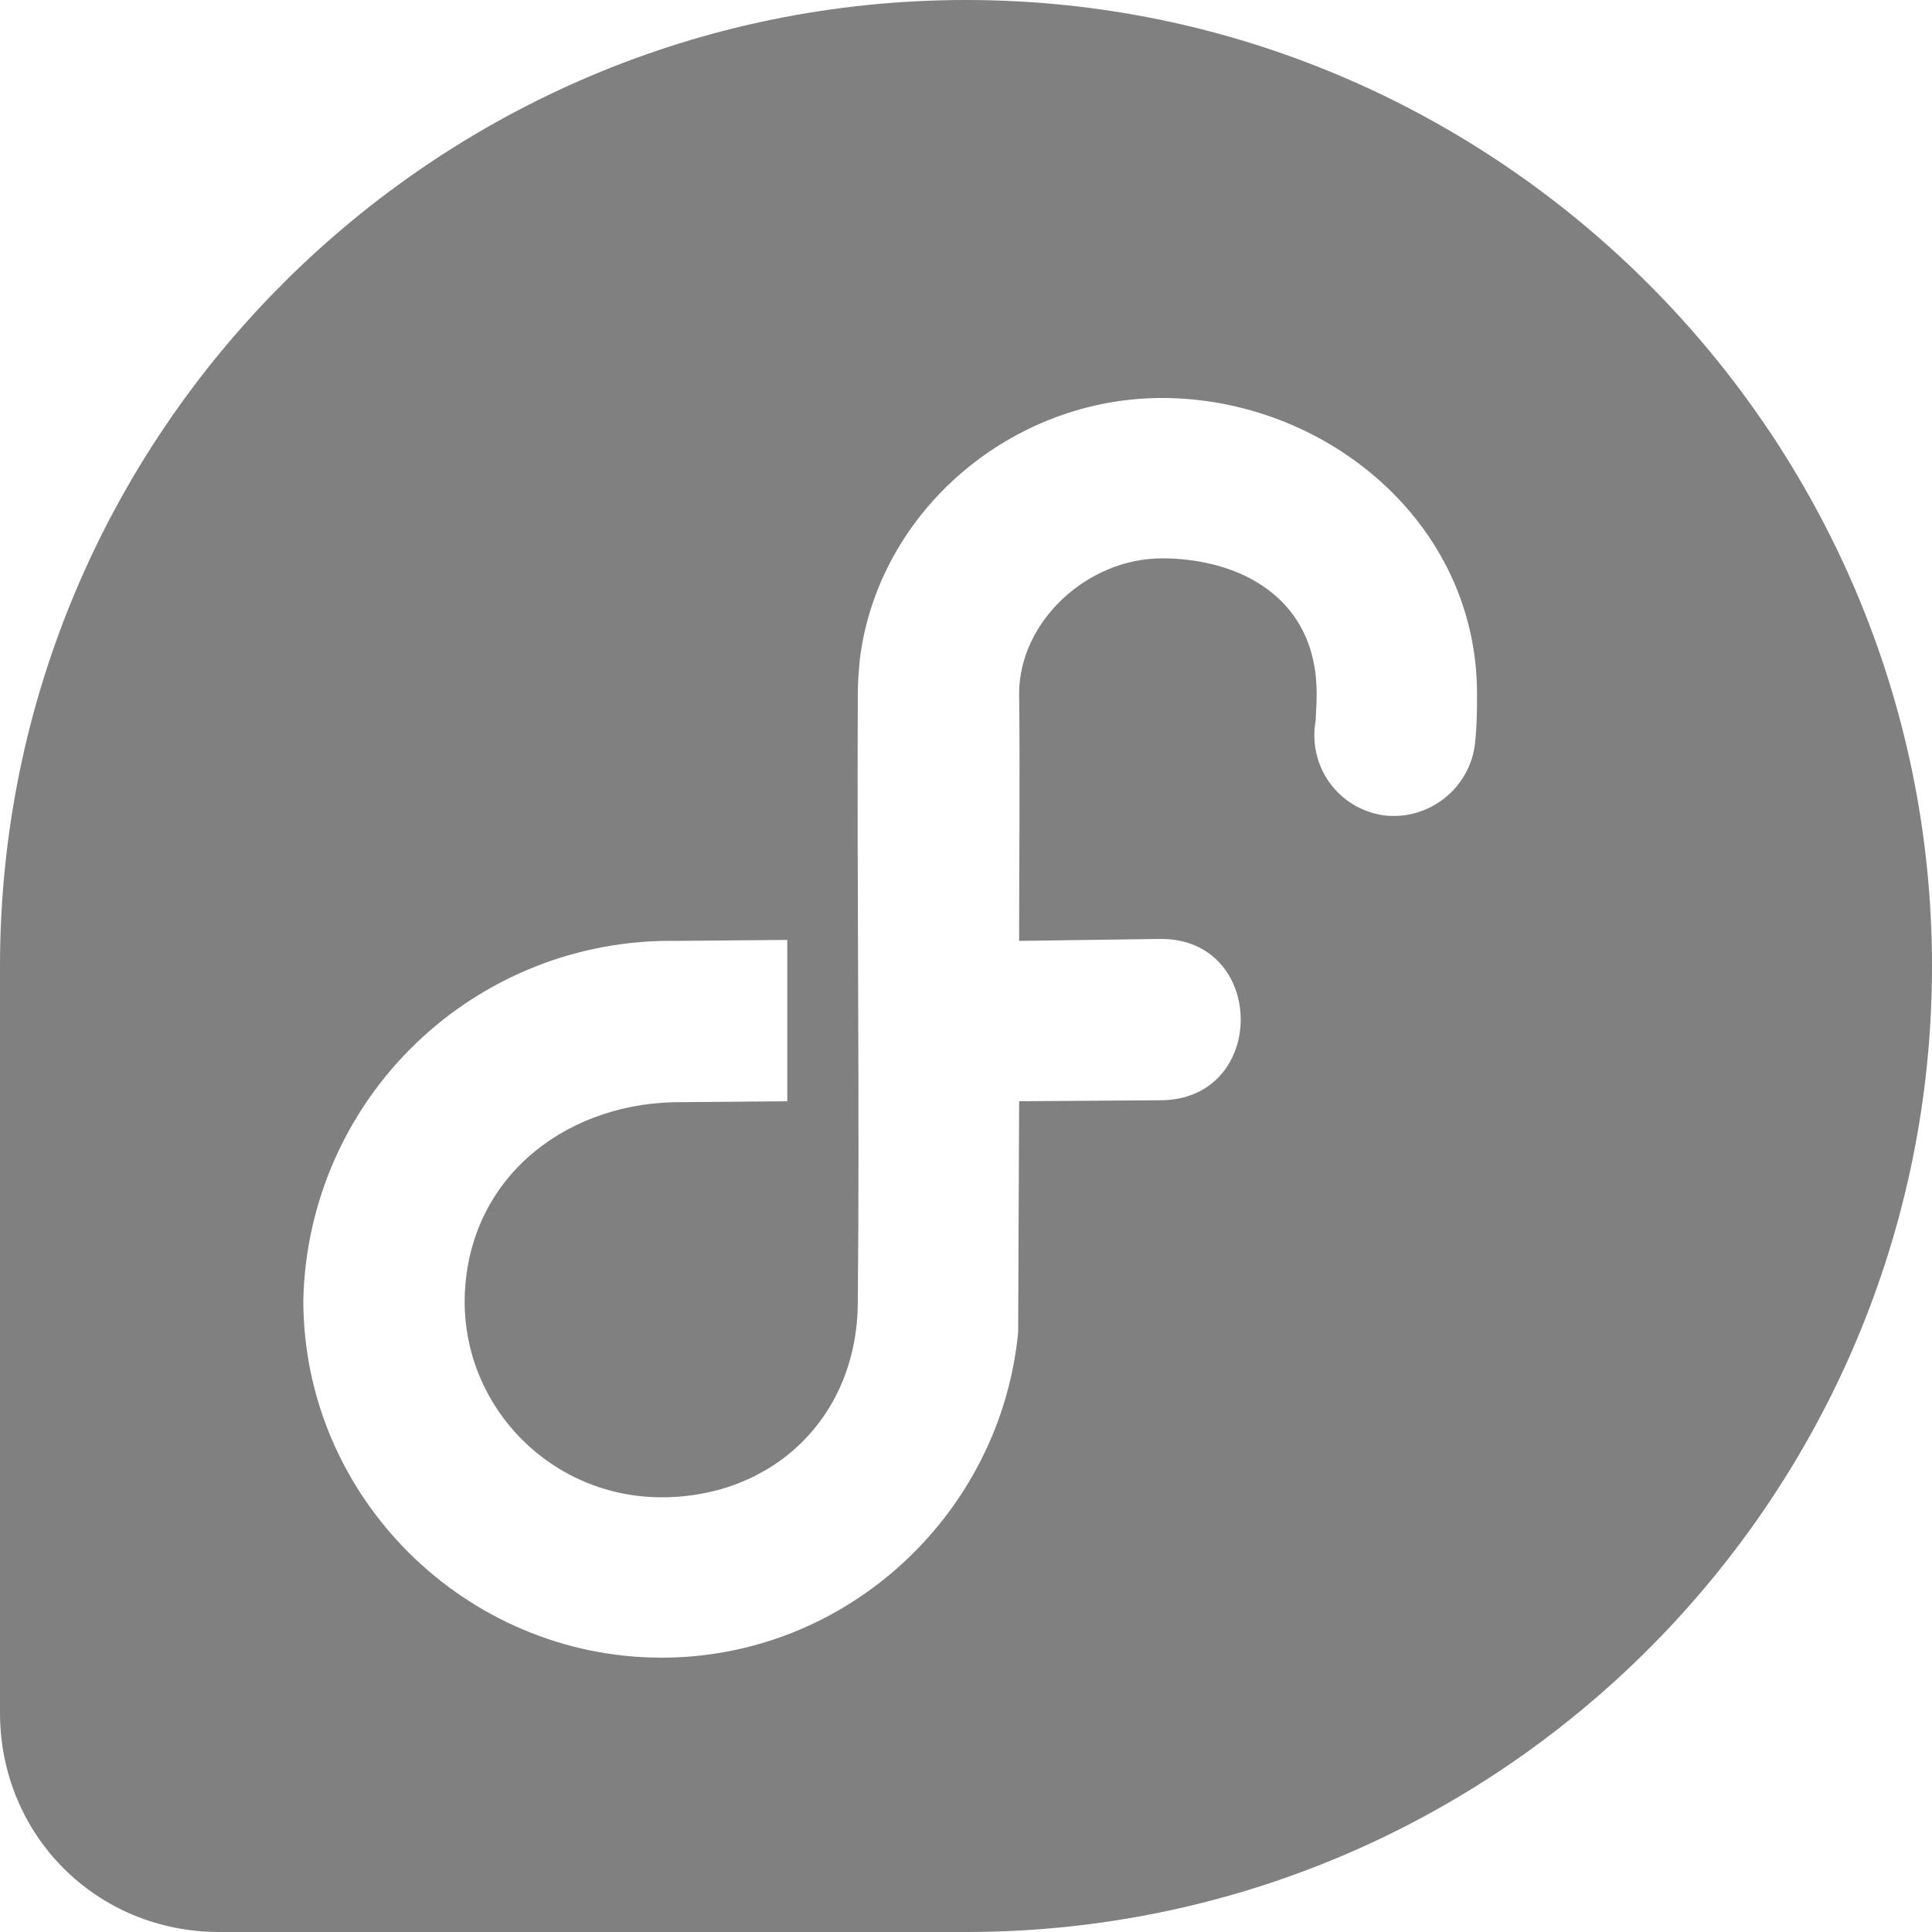
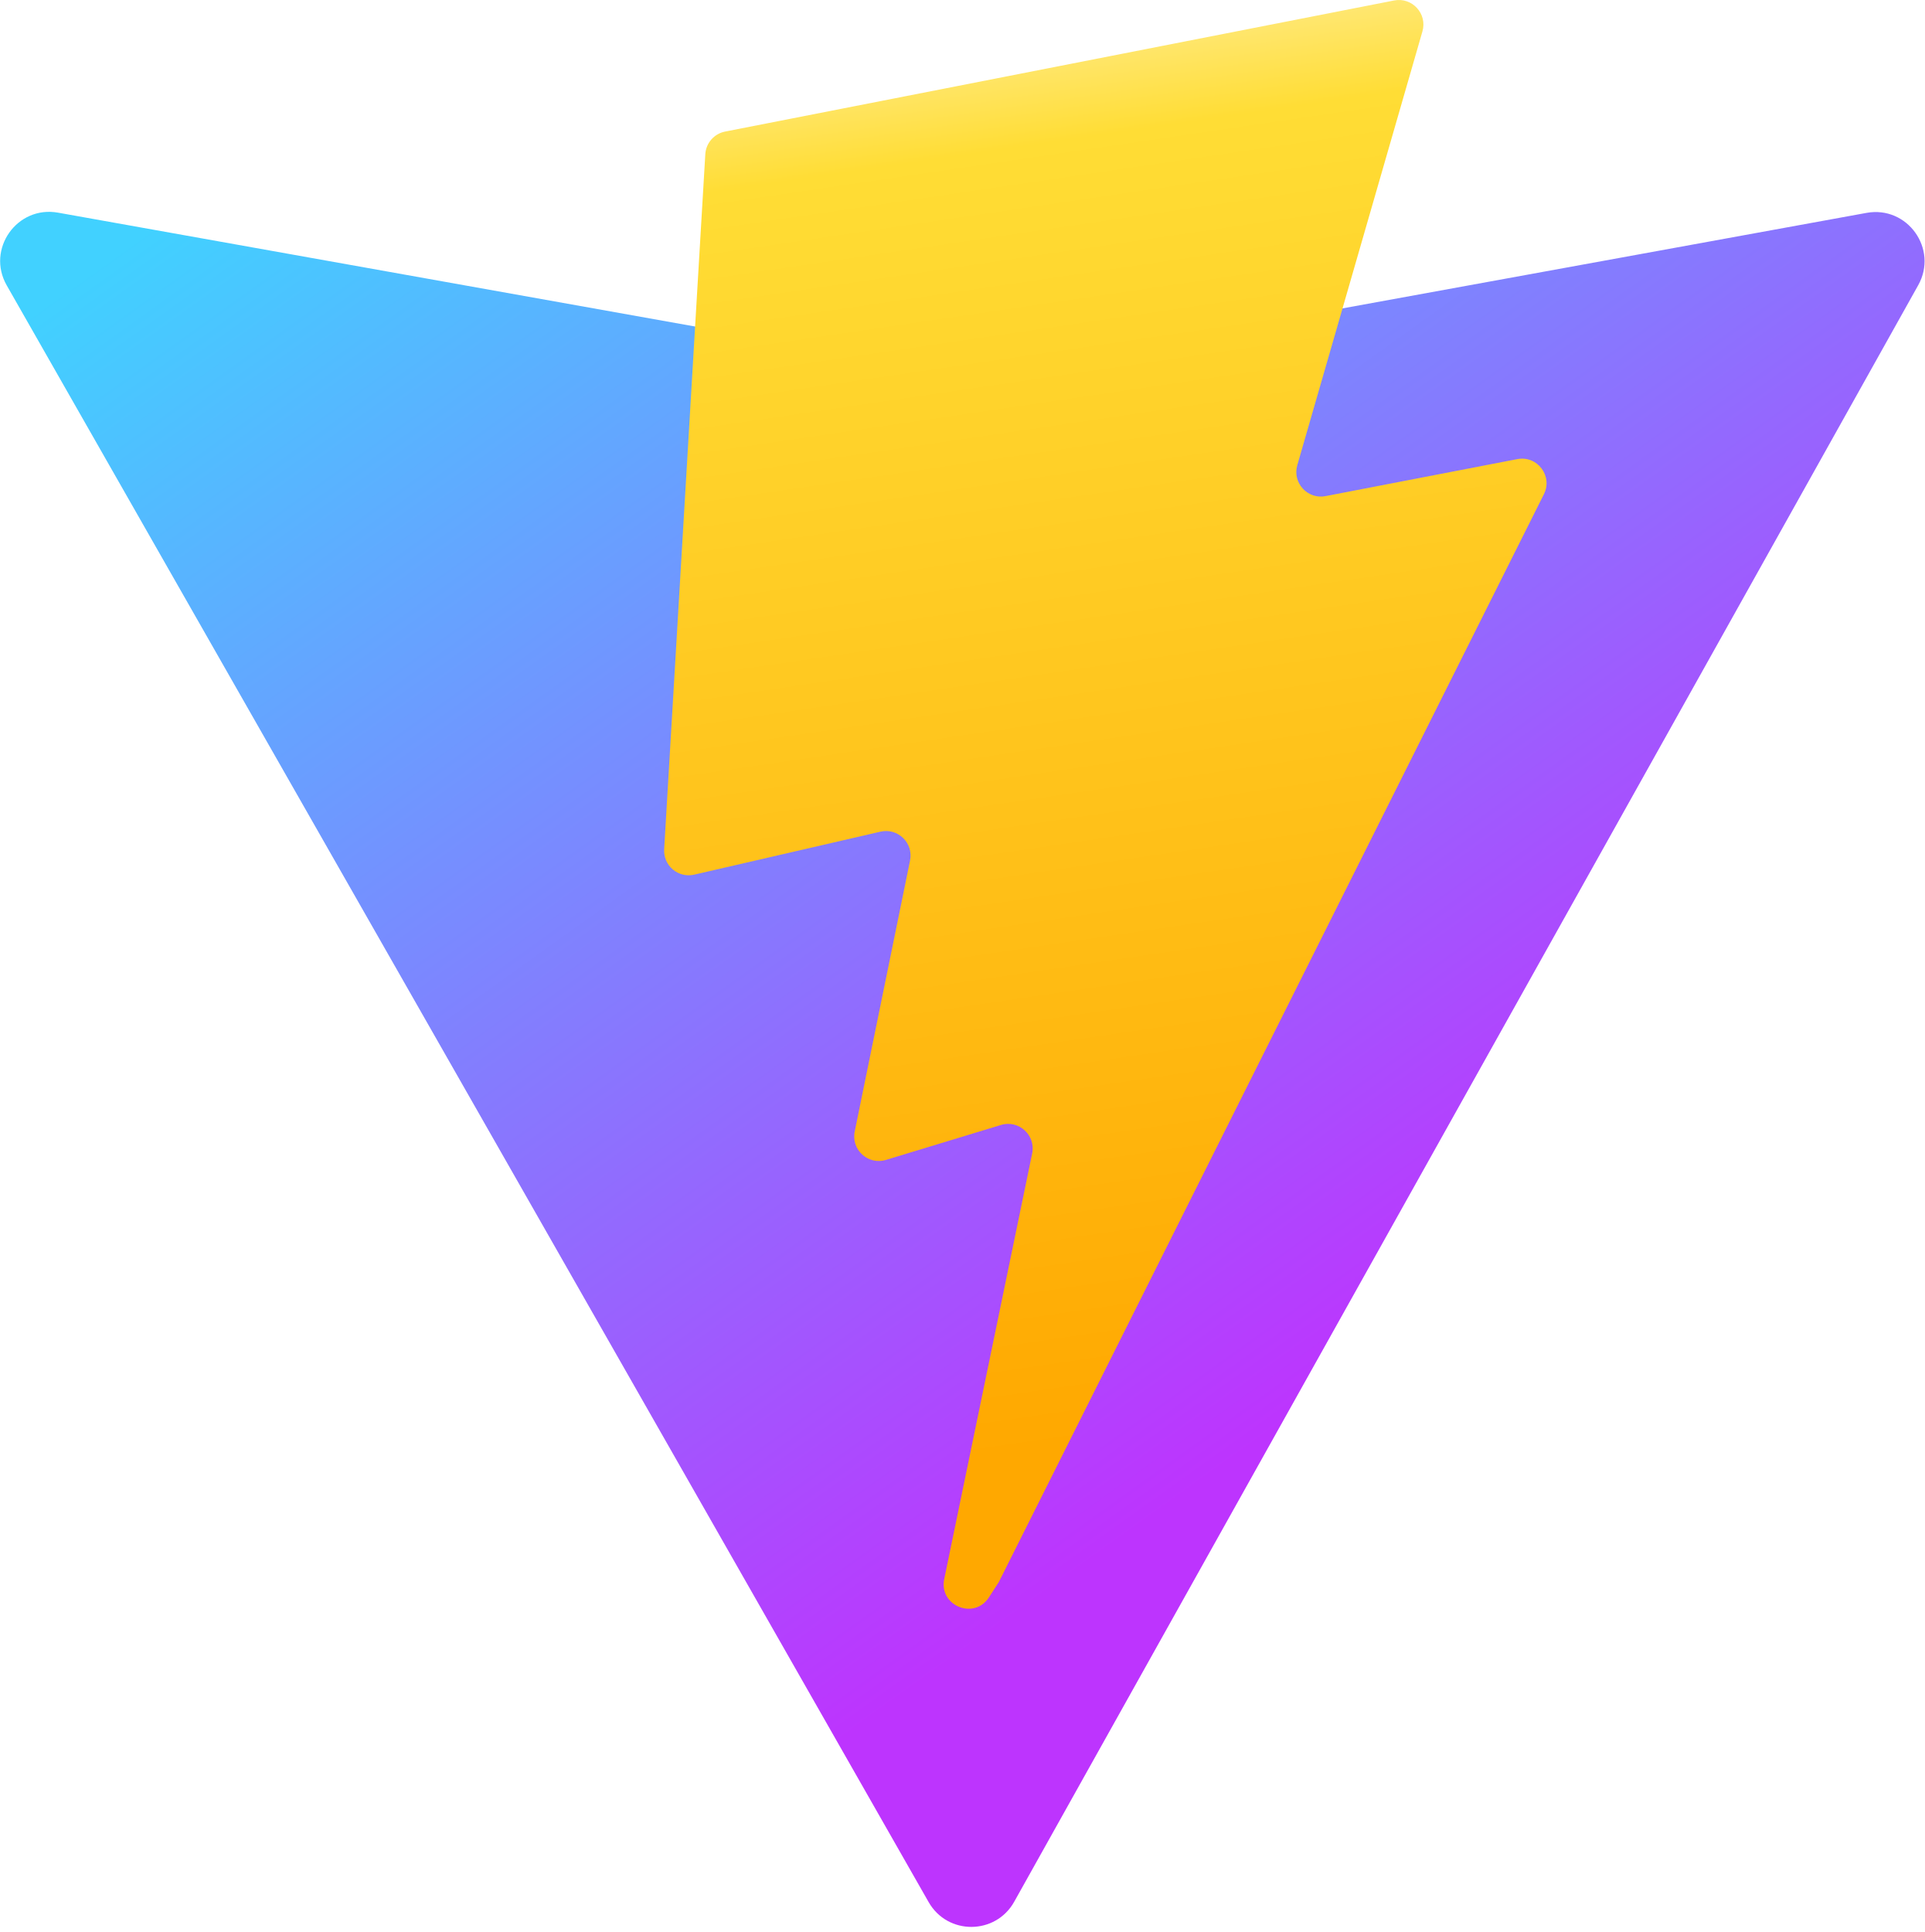
- <svg xmlns="http://www.w3.org/2000/svg" width="30" height="30" viewBox="0 0 30 30" fill="none">
-   <path d="M15 0C6.75 0 0 6.705 0 15V26.595C0 28.5 1.5 30 3.405 30H15C23.295 30 30 23.25 30 15C30 6.75 23.25 0 15 0ZM18.045 6.18C20.565 6.18 22.935 8.1 22.935 10.77C22.935 11.01 22.935 11.25 22.905 11.535C22.83 12.24 22.185 12.75 21.48 12.66C21.313 12.635 21.153 12.577 21.009 12.489C20.865 12.402 20.74 12.286 20.642 12.148C20.544 12.011 20.475 11.855 20.439 11.691C20.402 11.526 20.399 11.356 20.43 11.19C20.43 11.1 20.445 10.98 20.445 10.77C20.445 9.255 19.215 8.67 18.045 8.67C16.875 8.67 15.825 9.66 15.825 10.77C15.84 12.045 15.825 13.32 15.825 14.61L18 14.58C19.68 14.55 19.695 17.1 18 17.085L15.825 17.1L15.81 20.685C15.54 23.505 13.155 25.74 10.275 25.74C7.23 25.74 4.71 23.25 4.71 20.19C4.742 18.684 5.369 17.251 6.454 16.206C7.539 15.16 8.993 14.586 10.5 14.61L12.225 14.595V17.1L10.5 17.115H10.455C8.715 17.16 7.23 18.345 7.215 20.205C7.215 21.885 8.58 23.25 10.275 23.25C12 23.25 13.32 22.005 13.32 20.205C13.35 17.19 13.305 13.875 13.32 10.755C13.32 10.575 13.335 10.44 13.35 10.245C13.635 7.935 15.705 6.18 18.045 6.18Z" fill="gray" />
+ <svg xmlns="http://www.w3.org/2000/svg" aria-hidden="true" role="img" class="iconify iconify--logos" width="31.88" height="32" preserveAspectRatio="xMidYMid meet" viewBox="0 0 256 257">
+   <defs>
+     <linearGradient id="IconifyId1813088fe1fbc01fb466" x1="-.828%" x2="57.636%" y1="7.652%" y2="78.411%">
+       <stop offset="0%" stop-color="#41D1FF" />
+       <stop offset="100%" stop-color="#BD34FE" />
+     </linearGradient>
+     <linearGradient id="IconifyId1813088fe1fbc01fb467" x1="43.376%" x2="50.316%" y1="2.242%" y2="89.03%">
+       <stop offset="0%" stop-color="#FFEA83" />
+       <stop offset="8.333%" stop-color="#FFDD35" />
+       <stop offset="100%" stop-color="#FFA800" />
+     </linearGradient>
+   </defs>
+   <path fill="url(#IconifyId1813088fe1fbc01fb466)" d="M255.153 37.938L134.897 252.976c-2.483 4.44-8.862 4.466-11.382.048L.875 37.958c-2.746-4.814 1.371-10.646 6.827-9.67l120.385 21.517a6.537 6.537 0 0 0 2.322-.004l117.867-21.483c5.438-.991 9.574 4.796 6.877 9.62Z" />
+   <path fill="url(#IconifyId1813088fe1fbc01fb467)" d="M185.432.063L96.44 17.501a3.268 3.268 0 0 0-2.634 3.014l-5.474 92.456a3.268 3.268 0 0 0 3.997 3.378l24.777-5.718c2.318-.535 4.413 1.507 3.936 3.838l-7.361 36.047c-.495 2.426 1.782 4.5 4.151 3.78l15.304-4.649c2.372-.72 4.652 1.36 4.15 3.788l-11.698 56.621c-.732 3.542 3.979 5.473 5.943 2.437l1.313-2.028l72.516-144.72c1.215-2.423-.88-5.186-3.54-4.672l-25.505 4.922c-2.396.462-4.435-1.77-3.759-4.114l16.646-57.705c.677-2.35-1.37-4.583-3.769-4.113Z" />
</svg>
